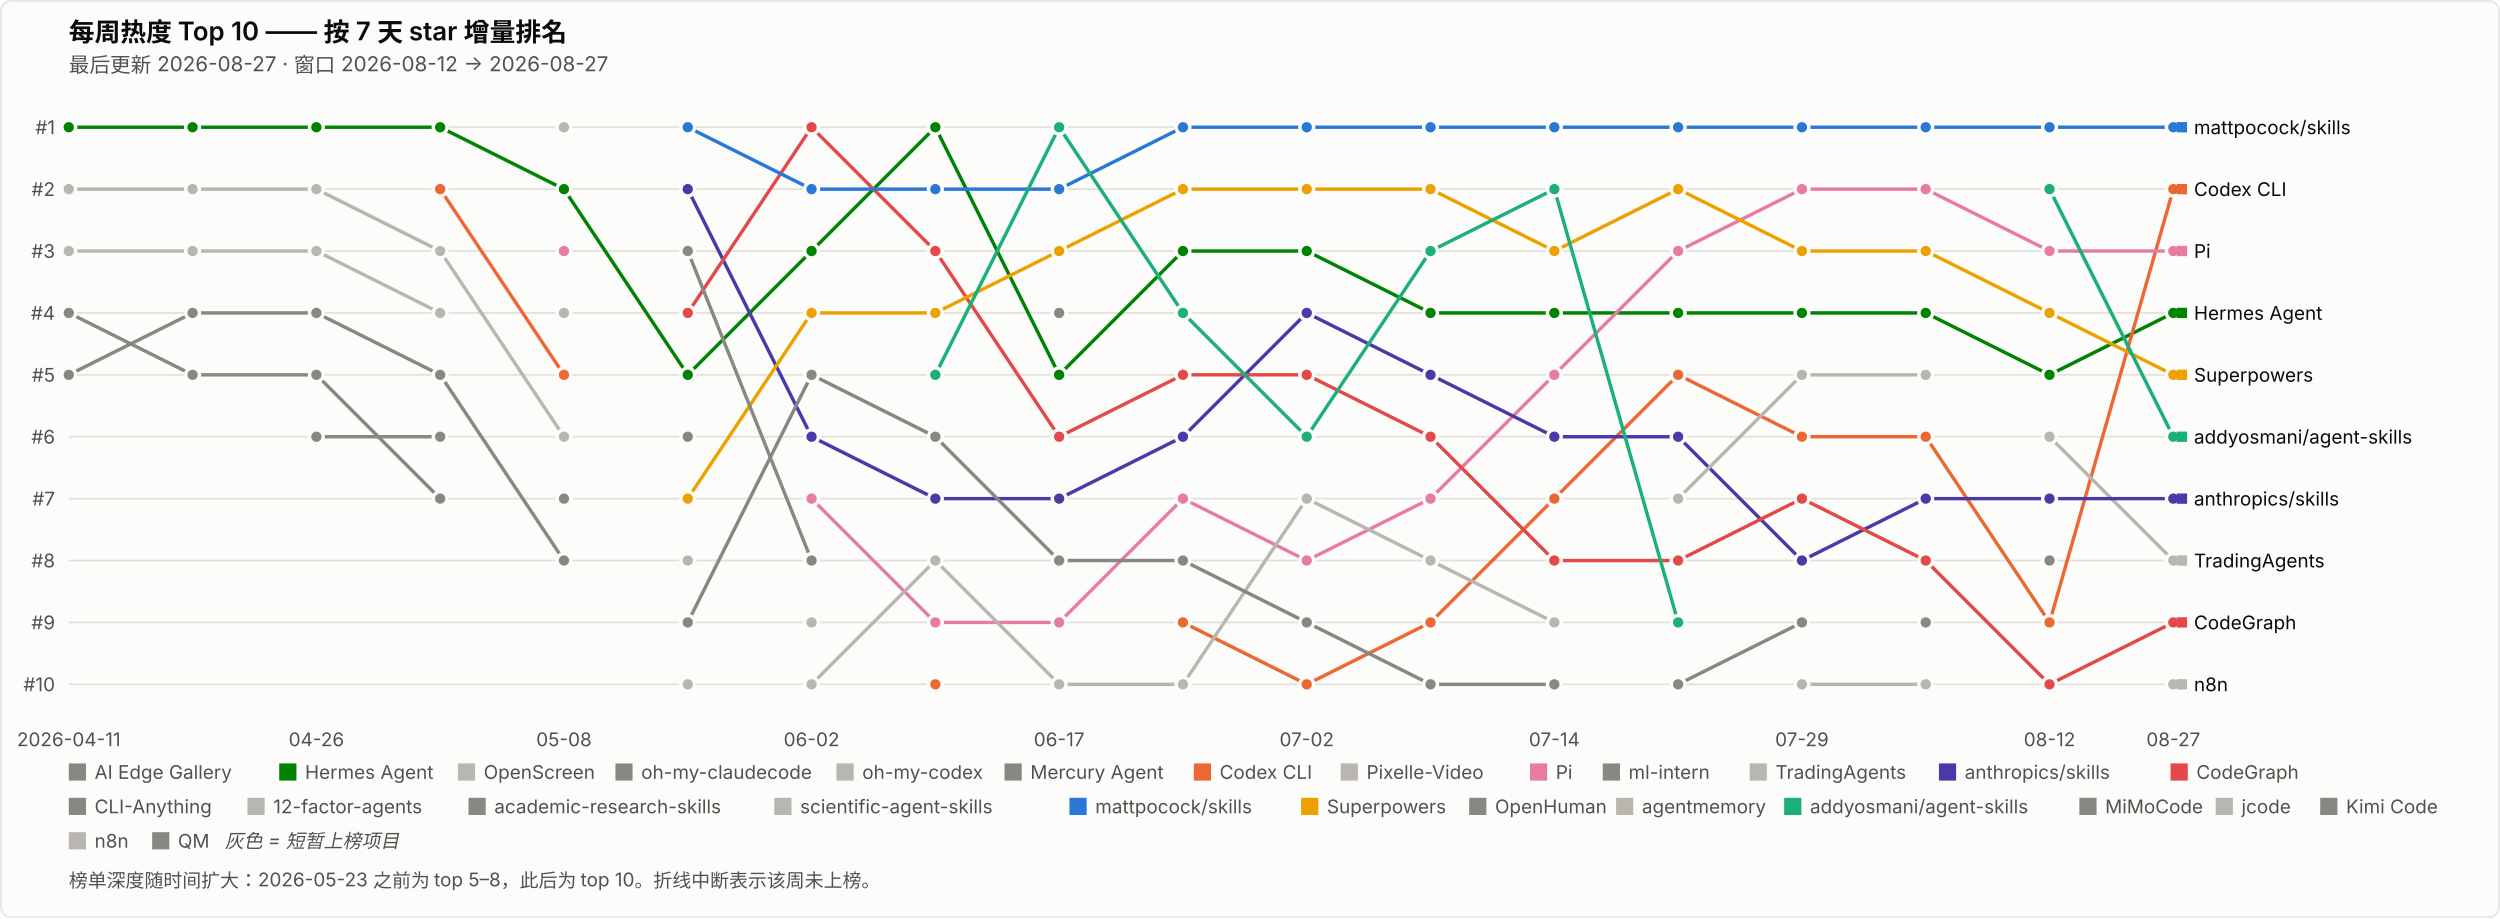
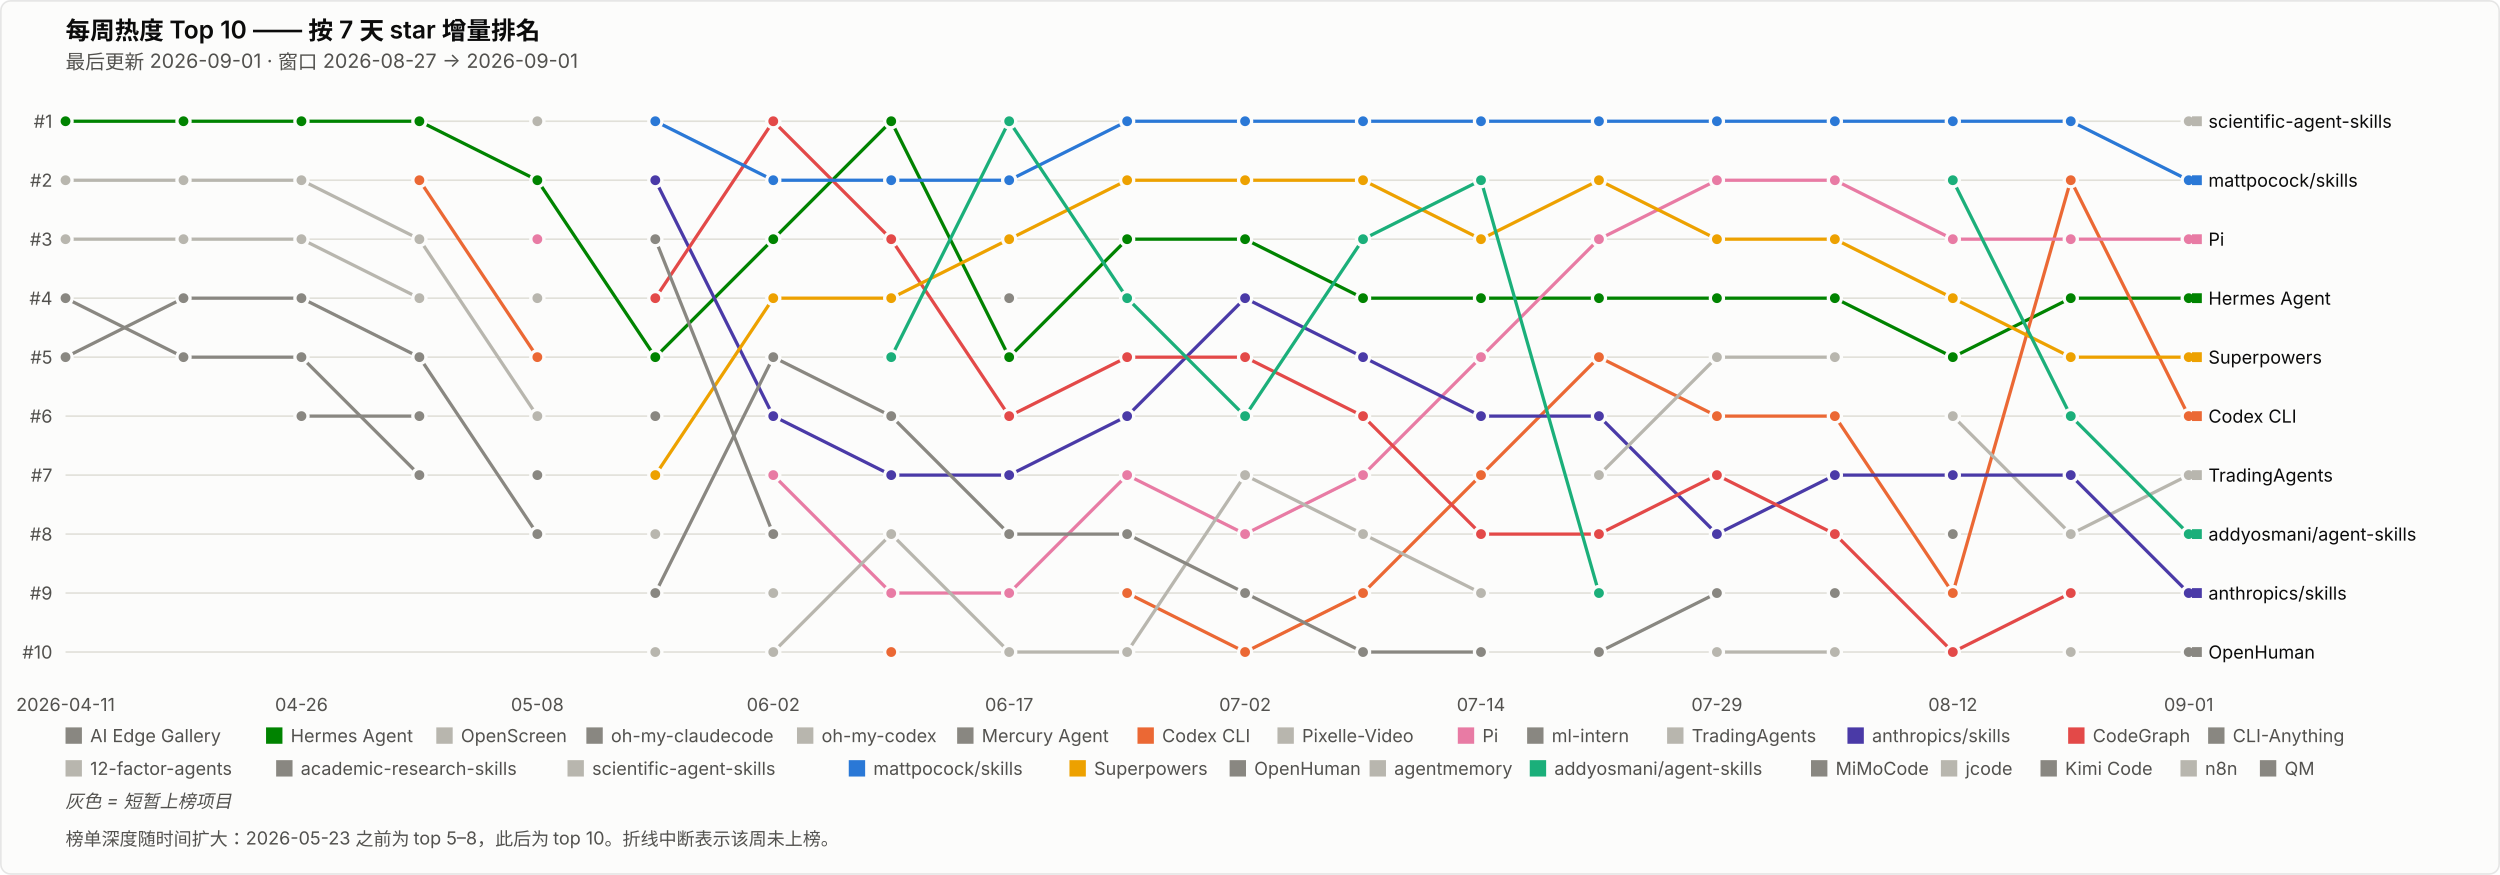
- <svg xmlns="http://www.w3.org/2000/svg" width="1454" height="534" viewBox="0 0 1454 534" font-family="system-ui, -apple-system, sans-serif">
-   <rect x="0.5" y="0.5" width="1453" height="533" fill="#fcfcfb" stroke="rgba(11,11,11,0.10)" rx="6" />
+ <svg xmlns="http://www.w3.org/2000/svg" width="1526" height="534" viewBox="0 0 1526 534" font-family="system-ui, -apple-system, sans-serif">
+   <rect x="0.5" y="0.5" width="1525" height="533" fill="#fcfcfb" stroke="rgba(11,11,11,0.10)" rx="6" />
  <text x="40" y="24" font-size="15" font-weight="600" fill="#0b0b0b">每周热度 Top 10 —— 按 7 天 star 增量排名</text>
-   <text x="40" y="42" font-size="12" fill="#52514e">最后更新 2026-08-27 · 窗口 2026-08-12 → 2026-08-27</text>
-   <line x1="40" y1="74.0" x2="1264" y2="74.0" stroke="#e1e0d9" stroke-width="1" />
+   <text x="40" y="42" font-size="12" fill="#52514e">最后更新 2026-09-01 · 窗口 2026-08-27 → 2026-09-01</text>
+   <line x1="40" y1="74.0" x2="1336" y2="74.0" stroke="#e1e0d9" stroke-width="1" />
  <text x="32" y="78.0" font-size="11" fill="#52514e" text-anchor="end">#1</text>
-   <line x1="40" y1="110.0" x2="1264" y2="110.0" stroke="#e1e0d9" stroke-width="1" />
+   <line x1="40" y1="110.0" x2="1336" y2="110.0" stroke="#e1e0d9" stroke-width="1" />
  <text x="32" y="114.0" font-size="11" fill="#52514e" text-anchor="end">#2</text>
-   <line x1="40" y1="146.0" x2="1264" y2="146.0" stroke="#e1e0d9" stroke-width="1" />
+   <line x1="40" y1="146.0" x2="1336" y2="146.0" stroke="#e1e0d9" stroke-width="1" />
  <text x="32" y="150.0" font-size="11" fill="#52514e" text-anchor="end">#3</text>
-   <line x1="40" y1="182.0" x2="1264" y2="182.0" stroke="#e1e0d9" stroke-width="1" />
+   <line x1="40" y1="182.0" x2="1336" y2="182.0" stroke="#e1e0d9" stroke-width="1" />
  <text x="32" y="186.0" font-size="11" fill="#52514e" text-anchor="end">#4</text>
-   <line x1="40" y1="218.0" x2="1264" y2="218.0" stroke="#e1e0d9" stroke-width="1" />
+   <line x1="40" y1="218.0" x2="1336" y2="218.0" stroke="#e1e0d9" stroke-width="1" />
  <text x="32" y="222.0" font-size="11" fill="#52514e" text-anchor="end">#5</text>
-   <line x1="40" y1="254.0" x2="1264" y2="254.0" stroke="#e1e0d9" stroke-width="1" />
+   <line x1="40" y1="254.0" x2="1336" y2="254.0" stroke="#e1e0d9" stroke-width="1" />
  <text x="32" y="258.0" font-size="11" fill="#52514e" text-anchor="end">#6</text>
-   <line x1="40" y1="290.0" x2="1264" y2="290.0" stroke="#e1e0d9" stroke-width="1" />
+   <line x1="40" y1="290.0" x2="1336" y2="290.0" stroke="#e1e0d9" stroke-width="1" />
  <text x="32" y="294.0" font-size="11" fill="#52514e" text-anchor="end">#7</text>
-   <line x1="40" y1="326.0" x2="1264" y2="326.0" stroke="#e1e0d9" stroke-width="1" />
+   <line x1="40" y1="326.0" x2="1336" y2="326.0" stroke="#e1e0d9" stroke-width="1" />
  <text x="32" y="330.0" font-size="11" fill="#52514e" text-anchor="end">#8</text>
-   <line x1="40" y1="362.0" x2="1264" y2="362.0" stroke="#e1e0d9" stroke-width="1" />
+   <line x1="40" y1="362.0" x2="1336" y2="362.0" stroke="#e1e0d9" stroke-width="1" />
  <text x="32" y="366.0" font-size="11" fill="#52514e" text-anchor="end">#9</text>
-   <line x1="40" y1="398.0" x2="1264" y2="398.0" stroke="#e1e0d9" stroke-width="1" />
+   <line x1="40" y1="398.0" x2="1336" y2="398.0" stroke="#e1e0d9" stroke-width="1" />
  <text x="32" y="402.0" font-size="11" fill="#52514e" text-anchor="end">#10</text>
  <text x="40" y="434" font-size="11" fill="#52514e" text-anchor="middle">2026-04-11</text>
  <text x="184" y="434" font-size="11" fill="#52514e" text-anchor="middle">04-26</text>
  <text x="328" y="434" font-size="11" fill="#52514e" text-anchor="middle">05-08</text>
  <text x="472" y="434" font-size="11" fill="#52514e" text-anchor="middle">06-02</text>
  <text x="616" y="434" font-size="11" fill="#52514e" text-anchor="middle">06-17</text>
  <text x="760" y="434" font-size="11" fill="#52514e" text-anchor="middle">07-02</text>
  <text x="904" y="434" font-size="11" fill="#52514e" text-anchor="middle">07-14</text>
  <text x="1048" y="434" font-size="11" fill="#52514e" text-anchor="middle">07-29</text>
  <text x="1192" y="434" font-size="11" fill="#52514e" text-anchor="middle">08-12</text>
-   <text x="1264" y="434" font-size="11" fill="#52514e" text-anchor="middle">08-27</text>
+   <text x="1336" y="434" font-size="11" fill="#52514e" text-anchor="middle">09-01</text>
  <polyline points="40,182.0 112,218.0 184,218.0 256,290.0" fill="none" stroke="#898781" stroke-width="2" stroke-linecap="round" stroke-linejoin="round" />
  <circle cx="40" cy="182.0" r="4" fill="#898781" stroke="#fcfcfb" stroke-width="2" />
  <circle cx="112" cy="218.0" r="4" fill="#898781" stroke="#fcfcfb" stroke-width="2" />
  <circle cx="184" cy="218.0" r="4" fill="#898781" stroke="#fcfcfb" stroke-width="2" />
  <circle cx="256" cy="290.0" r="4" fill="#898781" stroke="#fcfcfb" stroke-width="2" />
-   <polyline points="40,74.0 112,74.0 184,74.0 256,74.0 328,110.0 400,218.0 472,146.0 544,74.0 616,218.0 688,146.0 760,146.0 832,182.0 904,182.0 976,182.0 1048,182.0 1120,182.0 1192,218.0 1264,182.0" fill="none" stroke="#008300" stroke-width="2" stroke-linecap="round" stroke-linejoin="round" />
+   <polyline points="40,74.0 112,74.0 184,74.0 256,74.0 328,110.0 400,218.0 472,146.0 544,74.0 616,218.0 688,146.0 760,146.0 832,182.0 904,182.0 976,182.0 1048,182.0 1120,182.0 1192,218.0 1264,182.0 1336,182.0" fill="none" stroke="#008300" stroke-width="2" stroke-linecap="round" stroke-linejoin="round" />
  <circle cx="40" cy="74.0" r="4" fill="#008300" stroke="#fcfcfb" stroke-width="2" />
  <circle cx="112" cy="74.0" r="4" fill="#008300" stroke="#fcfcfb" stroke-width="2" />
  <circle cx="184" cy="74.0" r="4" fill="#008300" stroke="#fcfcfb" stroke-width="2" />
  <circle cx="256" cy="74.0" r="4" fill="#008300" stroke="#fcfcfb" stroke-width="2" />
  <circle cx="328" cy="110.0" r="4" fill="#008300" stroke="#fcfcfb" stroke-width="2" />
  <circle cx="400" cy="218.0" r="4" fill="#008300" stroke="#fcfcfb" stroke-width="2" />
  <circle cx="472" cy="146.0" r="4" fill="#008300" stroke="#fcfcfb" stroke-width="2" />
  <circle cx="544" cy="74.0" r="4" fill="#008300" stroke="#fcfcfb" stroke-width="2" />
  <circle cx="616" cy="218.0" r="4" fill="#008300" stroke="#fcfcfb" stroke-width="2" />
  <circle cx="688" cy="146.0" r="4" fill="#008300" stroke="#fcfcfb" stroke-width="2" />
  <circle cx="760" cy="146.0" r="4" fill="#008300" stroke="#fcfcfb" stroke-width="2" />
  <circle cx="832" cy="182.0" r="4" fill="#008300" stroke="#fcfcfb" stroke-width="2" />
  <circle cx="904" cy="182.0" r="4" fill="#008300" stroke="#fcfcfb" stroke-width="2" />
  <circle cx="976" cy="182.0" r="4" fill="#008300" stroke="#fcfcfb" stroke-width="2" />
  <circle cx="1048" cy="182.0" r="4" fill="#008300" stroke="#fcfcfb" stroke-width="2" />
  <circle cx="1120" cy="182.0" r="4" fill="#008300" stroke="#fcfcfb" stroke-width="2" />
  <circle cx="1192" cy="218.0" r="4" fill="#008300" stroke="#fcfcfb" stroke-width="2" />
  <circle cx="1264" cy="182.0" r="4" fill="#008300" stroke="#fcfcfb" stroke-width="2" />
+   <circle cx="1336" cy="182.0" r="4" fill="#008300" stroke="#fcfcfb" stroke-width="2" />
  <polyline points="40,110.0 112,110.0 184,110.0 256,146.0 328,254.0" fill="none" stroke="#b8b6ae" stroke-width="2" stroke-linecap="round" stroke-linejoin="round" />
  <circle cx="40" cy="110.0" r="4" fill="#b8b6ae" stroke="#fcfcfb" stroke-width="2" />
  <circle cx="112" cy="110.0" r="4" fill="#b8b6ae" stroke="#fcfcfb" stroke-width="2" />
  <circle cx="184" cy="110.0" r="4" fill="#b8b6ae" stroke="#fcfcfb" stroke-width="2" />
  <circle cx="256" cy="146.0" r="4" fill="#b8b6ae" stroke="#fcfcfb" stroke-width="2" />
  <circle cx="328" cy="254.0" r="4" fill="#b8b6ae" stroke="#fcfcfb" stroke-width="2" />
  <polyline points="40,218.0 112,182.0 184,182.0 256,218.0 328,326.0" fill="none" stroke="#898781" stroke-width="2" stroke-linecap="round" stroke-linejoin="round" />
  <circle cx="40" cy="218.0" r="4" fill="#898781" stroke="#fcfcfb" stroke-width="2" />
  <circle cx="112" cy="182.0" r="4" fill="#898781" stroke="#fcfcfb" stroke-width="2" />
  <circle cx="184" cy="182.0" r="4" fill="#898781" stroke="#fcfcfb" stroke-width="2" />
  <circle cx="256" cy="218.0" r="4" fill="#898781" stroke="#fcfcfb" stroke-width="2" />
  <circle cx="328" cy="326.0" r="4" fill="#898781" stroke="#fcfcfb" stroke-width="2" />
  <polyline points="40,146.0 112,146.0 184,146.0 256,182.0" fill="none" stroke="#b8b6ae" stroke-width="2" stroke-linecap="round" stroke-linejoin="round" />
  <circle cx="40" cy="146.0" r="4" fill="#b8b6ae" stroke="#fcfcfb" stroke-width="2" />
  <circle cx="112" cy="146.0" r="4" fill="#b8b6ae" stroke="#fcfcfb" stroke-width="2" />
  <circle cx="184" cy="146.0" r="4" fill="#b8b6ae" stroke="#fcfcfb" stroke-width="2" />
  <circle cx="256" cy="182.0" r="4" fill="#b8b6ae" stroke="#fcfcfb" stroke-width="2" />
  <polyline points="184,254.0 256,254.0" fill="none" stroke="#898781" stroke-width="2" stroke-linecap="round" stroke-linejoin="round" />
  <circle cx="184" cy="254.0" r="4" fill="#898781" stroke="#fcfcfb" stroke-width="2" />
  <circle cx="256" cy="254.0" r="4" fill="#898781" stroke="#fcfcfb" stroke-width="2" />
  <polyline points="256,110.0 328,218.0" fill="none" stroke="#eb6834" stroke-width="2" stroke-linecap="round" stroke-linejoin="round" />
  <circle cx="256" cy="110.0" r="4" fill="#eb6834" stroke="#fcfcfb" stroke-width="2" />
  <circle cx="328" cy="218.0" r="4" fill="#eb6834" stroke="#fcfcfb" stroke-width="2" />
  <circle cx="544" cy="398.0" r="4" fill="#eb6834" stroke="#fcfcfb" stroke-width="2" />
-   <polyline points="688,362.0 760,398.0 832,362.0 904,290.0 976,218.0 1048,254.0 1120,254.0 1192,362.0 1264,110.0" fill="none" stroke="#eb6834" stroke-width="2" stroke-linecap="round" stroke-linejoin="round" />
+   <polyline points="688,362.0 760,398.0 832,362.0 904,290.0 976,218.0 1048,254.0 1120,254.0 1192,362.0 1264,110.0 1336,254.0" fill="none" stroke="#eb6834" stroke-width="2" stroke-linecap="round" stroke-linejoin="round" />
  <circle cx="688" cy="362.0" r="4" fill="#eb6834" stroke="#fcfcfb" stroke-width="2" />
  <circle cx="760" cy="398.0" r="4" fill="#eb6834" stroke="#fcfcfb" stroke-width="2" />
  <circle cx="832" cy="362.0" r="4" fill="#eb6834" stroke="#fcfcfb" stroke-width="2" />
  <circle cx="904" cy="290.0" r="4" fill="#eb6834" stroke="#fcfcfb" stroke-width="2" />
  <circle cx="976" cy="218.0" r="4" fill="#eb6834" stroke="#fcfcfb" stroke-width="2" />
  <circle cx="1048" cy="254.0" r="4" fill="#eb6834" stroke="#fcfcfb" stroke-width="2" />
  <circle cx="1120" cy="254.0" r="4" fill="#eb6834" stroke="#fcfcfb" stroke-width="2" />
  <circle cx="1192" cy="362.0" r="4" fill="#eb6834" stroke="#fcfcfb" stroke-width="2" />
  <circle cx="1264" cy="110.0" r="4" fill="#eb6834" stroke="#fcfcfb" stroke-width="2" />
+   <circle cx="1336" cy="254.0" r="4" fill="#eb6834" stroke="#fcfcfb" stroke-width="2" />
  <circle cx="328" cy="182.0" r="4" fill="#b8b6ae" stroke="#fcfcfb" stroke-width="2" />
  <circle cx="328" cy="146.0" r="4" fill="#e87ba4" stroke="#fcfcfb" stroke-width="2" />
-   <polyline points="472,290.0 544,362.0 616,362.0 688,290.0 760,326.0 832,290.0 904,218.0 976,146.0 1048,110.0 1120,110.0 1192,146.0 1264,146.0" fill="none" stroke="#e87ba4" stroke-width="2" stroke-linecap="round" stroke-linejoin="round" />
+   <polyline points="472,290.0 544,362.0 616,362.0 688,290.0 760,326.0 832,290.0 904,218.0 976,146.0 1048,110.0 1120,110.0 1192,146.0 1264,146.0 1336,146.0" fill="none" stroke="#e87ba4" stroke-width="2" stroke-linecap="round" stroke-linejoin="round" />
  <circle cx="472" cy="290.0" r="4" fill="#e87ba4" stroke="#fcfcfb" stroke-width="2" />
  <circle cx="544" cy="362.0" r="4" fill="#e87ba4" stroke="#fcfcfb" stroke-width="2" />
  <circle cx="616" cy="362.0" r="4" fill="#e87ba4" stroke="#fcfcfb" stroke-width="2" />
  <circle cx="688" cy="290.0" r="4" fill="#e87ba4" stroke="#fcfcfb" stroke-width="2" />
  <circle cx="760" cy="326.0" r="4" fill="#e87ba4" stroke="#fcfcfb" stroke-width="2" />
  <circle cx="832" cy="290.0" r="4" fill="#e87ba4" stroke="#fcfcfb" stroke-width="2" />
  <circle cx="904" cy="218.0" r="4" fill="#e87ba4" stroke="#fcfcfb" stroke-width="2" />
  <circle cx="976" cy="146.0" r="4" fill="#e87ba4" stroke="#fcfcfb" stroke-width="2" />
  <circle cx="1048" cy="110.0" r="4" fill="#e87ba4" stroke="#fcfcfb" stroke-width="2" />
  <circle cx="1120" cy="110.0" r="4" fill="#e87ba4" stroke="#fcfcfb" stroke-width="2" />
  <circle cx="1192" cy="146.0" r="4" fill="#e87ba4" stroke="#fcfcfb" stroke-width="2" />
  <circle cx="1264" cy="146.0" r="4" fill="#e87ba4" stroke="#fcfcfb" stroke-width="2" />
+   <circle cx="1336" cy="146.0" r="4" fill="#e87ba4" stroke="#fcfcfb" stroke-width="2" />
  <circle cx="328" cy="290.0" r="4" fill="#898781" stroke="#fcfcfb" stroke-width="2" />
  <circle cx="328" cy="74.0" r="4" fill="#b8b6ae" stroke="#fcfcfb" stroke-width="2" />
  <polyline points="472,398.0 544,326.0 616,398.0 688,398.0 760,290.0 832,326.0 904,362.0" fill="none" stroke="#b8b6ae" stroke-width="2" stroke-linecap="round" stroke-linejoin="round" />
  <circle cx="472" cy="398.0" r="4" fill="#b8b6ae" stroke="#fcfcfb" stroke-width="2" />
  <circle cx="544" cy="326.0" r="4" fill="#b8b6ae" stroke="#fcfcfb" stroke-width="2" />
  <circle cx="616" cy="398.0" r="4" fill="#b8b6ae" stroke="#fcfcfb" stroke-width="2" />
  <circle cx="688" cy="398.0" r="4" fill="#b8b6ae" stroke="#fcfcfb" stroke-width="2" />
  <circle cx="760" cy="290.0" r="4" fill="#b8b6ae" stroke="#fcfcfb" stroke-width="2" />
  <circle cx="832" cy="326.0" r="4" fill="#b8b6ae" stroke="#fcfcfb" stroke-width="2" />
  <circle cx="904" cy="362.0" r="4" fill="#b8b6ae" stroke="#fcfcfb" stroke-width="2" />
-   <polyline points="1192,254.0 1264,326.0" fill="none" stroke="#b8b6ae" stroke-width="2" stroke-linecap="round" stroke-linejoin="round" />
+   <polyline points="1192,254.0 1264,326.0 1336,290.0" fill="none" stroke="#b8b6ae" stroke-width="2" stroke-linecap="round" stroke-linejoin="round" />
  <circle cx="1192" cy="254.0" r="4" fill="#b8b6ae" stroke="#fcfcfb" stroke-width="2" />
  <circle cx="1264" cy="326.0" r="4" fill="#b8b6ae" stroke="#fcfcfb" stroke-width="2" />
-   <polyline points="400,110.0 472,254.0 544,290.0 616,290.0 688,254.0 760,182.0 832,218.0 904,254.0 976,254.0 1048,326.0 1120,290.0 1192,290.0 1264,290.0" fill="none" stroke="#4a3aa7" stroke-width="2" stroke-linecap="round" stroke-linejoin="round" />
+   <circle cx="1336" cy="290.0" r="4" fill="#b8b6ae" stroke="#fcfcfb" stroke-width="2" />
+   <polyline points="400,110.0 472,254.0 544,290.0 616,290.0 688,254.0 760,182.0 832,218.0 904,254.0 976,254.0 1048,326.0 1120,290.0 1192,290.0 1264,290.0 1336,362.0" fill="none" stroke="#4a3aa7" stroke-width="2" stroke-linecap="round" stroke-linejoin="round" />
  <circle cx="400" cy="110.0" r="4" fill="#4a3aa7" stroke="#fcfcfb" stroke-width="2" />
  <circle cx="472" cy="254.0" r="4" fill="#4a3aa7" stroke="#fcfcfb" stroke-width="2" />
  <circle cx="544" cy="290.0" r="4" fill="#4a3aa7" stroke="#fcfcfb" stroke-width="2" />
  <circle cx="616" cy="290.0" r="4" fill="#4a3aa7" stroke="#fcfcfb" stroke-width="2" />
  <circle cx="688" cy="254.0" r="4" fill="#4a3aa7" stroke="#fcfcfb" stroke-width="2" />
  <circle cx="760" cy="182.0" r="4" fill="#4a3aa7" stroke="#fcfcfb" stroke-width="2" />
  <circle cx="832" cy="218.0" r="4" fill="#4a3aa7" stroke="#fcfcfb" stroke-width="2" />
  <circle cx="904" cy="254.0" r="4" fill="#4a3aa7" stroke="#fcfcfb" stroke-width="2" />
  <circle cx="976" cy="254.0" r="4" fill="#4a3aa7" stroke="#fcfcfb" stroke-width="2" />
  <circle cx="1048" cy="326.0" r="4" fill="#4a3aa7" stroke="#fcfcfb" stroke-width="2" />
  <circle cx="1120" cy="290.0" r="4" fill="#4a3aa7" stroke="#fcfcfb" stroke-width="2" />
  <circle cx="1192" cy="290.0" r="4" fill="#4a3aa7" stroke="#fcfcfb" stroke-width="2" />
  <circle cx="1264" cy="290.0" r="4" fill="#4a3aa7" stroke="#fcfcfb" stroke-width="2" />
+   <circle cx="1336" cy="362.0" r="4" fill="#4a3aa7" stroke="#fcfcfb" stroke-width="2" />
  <polyline points="400,182.0 472,74.0 544,146.0 616,254.0 688,218.0 760,218.0 832,254.0 904,326.0 976,326.0 1048,290.0 1120,326.0 1192,398.0 1264,362.0" fill="none" stroke="#e34948" stroke-width="2" stroke-linecap="round" stroke-linejoin="round" />
  <circle cx="400" cy="182.0" r="4" fill="#e34948" stroke="#fcfcfb" stroke-width="2" />
  <circle cx="472" cy="74.0" r="4" fill="#e34948" stroke="#fcfcfb" stroke-width="2" />
  <circle cx="544" cy="146.0" r="4" fill="#e34948" stroke="#fcfcfb" stroke-width="2" />
  <circle cx="616" cy="254.0" r="4" fill="#e34948" stroke="#fcfcfb" stroke-width="2" />
  <circle cx="688" cy="218.0" r="4" fill="#e34948" stroke="#fcfcfb" stroke-width="2" />
  <circle cx="760" cy="218.0" r="4" fill="#e34948" stroke="#fcfcfb" stroke-width="2" />
  <circle cx="832" cy="254.0" r="4" fill="#e34948" stroke="#fcfcfb" stroke-width="2" />
  <circle cx="904" cy="326.0" r="4" fill="#e34948" stroke="#fcfcfb" stroke-width="2" />
  <circle cx="976" cy="326.0" r="4" fill="#e34948" stroke="#fcfcfb" stroke-width="2" />
  <circle cx="1048" cy="290.0" r="4" fill="#e34948" stroke="#fcfcfb" stroke-width="2" />
  <circle cx="1120" cy="326.0" r="4" fill="#e34948" stroke="#fcfcfb" stroke-width="2" />
  <circle cx="1192" cy="398.0" r="4" fill="#e34948" stroke="#fcfcfb" stroke-width="2" />
  <circle cx="1264" cy="362.0" r="4" fill="#e34948" stroke="#fcfcfb" stroke-width="2" />
  <circle cx="400" cy="254.0" r="4" fill="#898781" stroke="#fcfcfb" stroke-width="2" />
  <circle cx="400" cy="398.0" r="4" fill="#b8b6ae" stroke="#fcfcfb" stroke-width="2" />
  <polyline points="400,362.0 472,218.0 544,254.0 616,326.0 688,326.0 760,362.0 832,398.0 904,398.0" fill="none" stroke="#898781" stroke-width="2" stroke-linecap="round" stroke-linejoin="round" />
  <circle cx="400" cy="362.0" r="4" fill="#898781" stroke="#fcfcfb" stroke-width="2" />
  <circle cx="472" cy="218.0" r="4" fill="#898781" stroke="#fcfcfb" stroke-width="2" />
  <circle cx="544" cy="254.0" r="4" fill="#898781" stroke="#fcfcfb" stroke-width="2" />
  <circle cx="616" cy="326.0" r="4" fill="#898781" stroke="#fcfcfb" stroke-width="2" />
  <circle cx="688" cy="326.0" r="4" fill="#898781" stroke="#fcfcfb" stroke-width="2" />
  <circle cx="760" cy="362.0" r="4" fill="#898781" stroke="#fcfcfb" stroke-width="2" />
  <circle cx="832" cy="398.0" r="4" fill="#898781" stroke="#fcfcfb" stroke-width="2" />
  <circle cx="904" cy="398.0" r="4" fill="#898781" stroke="#fcfcfb" stroke-width="2" />
  <circle cx="1120" cy="362.0" r="4" fill="#898781" stroke="#fcfcfb" stroke-width="2" />
  <circle cx="400" cy="326.0" r="4" fill="#b8b6ae" stroke="#fcfcfb" stroke-width="2" />
-   <polyline points="400,74.0 472,110.0 544,110.0 616,110.0 688,74.0 760,74.0 832,74.0 904,74.0 976,74.0 1048,74.0 1120,74.0 1192,74.0 1264,74.0" fill="none" stroke="#2a78d6" stroke-width="2" stroke-linecap="round" stroke-linejoin="round" />
+   <circle cx="1336" cy="74.0" r="4" fill="#b8b6ae" stroke="#fcfcfb" stroke-width="2" />
+   <polyline points="400,74.0 472,110.0 544,110.0 616,110.0 688,74.0 760,74.0 832,74.0 904,74.0 976,74.0 1048,74.0 1120,74.0 1192,74.0 1264,74.0 1336,110.0" fill="none" stroke="#2a78d6" stroke-width="2" stroke-linecap="round" stroke-linejoin="round" />
  <circle cx="400" cy="74.0" r="4" fill="#2a78d6" stroke="#fcfcfb" stroke-width="2" />
  <circle cx="472" cy="110.0" r="4" fill="#2a78d6" stroke="#fcfcfb" stroke-width="2" />
  <circle cx="544" cy="110.0" r="4" fill="#2a78d6" stroke="#fcfcfb" stroke-width="2" />
  <circle cx="616" cy="110.0" r="4" fill="#2a78d6" stroke="#fcfcfb" stroke-width="2" />
  <circle cx="688" cy="74.0" r="4" fill="#2a78d6" stroke="#fcfcfb" stroke-width="2" />
  <circle cx="760" cy="74.0" r="4" fill="#2a78d6" stroke="#fcfcfb" stroke-width="2" />
  <circle cx="832" cy="74.0" r="4" fill="#2a78d6" stroke="#fcfcfb" stroke-width="2" />
  <circle cx="904" cy="74.0" r="4" fill="#2a78d6" stroke="#fcfcfb" stroke-width="2" />
  <circle cx="976" cy="74.0" r="4" fill="#2a78d6" stroke="#fcfcfb" stroke-width="2" />
  <circle cx="1048" cy="74.0" r="4" fill="#2a78d6" stroke="#fcfcfb" stroke-width="2" />
  <circle cx="1120" cy="74.0" r="4" fill="#2a78d6" stroke="#fcfcfb" stroke-width="2" />
  <circle cx="1192" cy="74.0" r="4" fill="#2a78d6" stroke="#fcfcfb" stroke-width="2" />
  <circle cx="1264" cy="74.0" r="4" fill="#2a78d6" stroke="#fcfcfb" stroke-width="2" />
-   <polyline points="400,290.0 472,182.0 544,182.0 616,146.0 688,110.0 760,110.0 832,110.0 904,146.0 976,110.0 1048,146.0 1120,146.0 1192,182.0 1264,218.0" fill="none" stroke="#eda100" stroke-width="2" stroke-linecap="round" stroke-linejoin="round" />
+   <circle cx="1336" cy="110.0" r="4" fill="#2a78d6" stroke="#fcfcfb" stroke-width="2" />
+   <polyline points="400,290.0 472,182.0 544,182.0 616,146.0 688,110.0 760,110.0 832,110.0 904,146.0 976,110.0 1048,146.0 1120,146.0 1192,182.0 1264,218.0 1336,218.0" fill="none" stroke="#eda100" stroke-width="2" stroke-linecap="round" stroke-linejoin="round" />
  <circle cx="400" cy="290.0" r="4" fill="#eda100" stroke="#fcfcfb" stroke-width="2" />
  <circle cx="472" cy="182.0" r="4" fill="#eda100" stroke="#fcfcfb" stroke-width="2" />
  <circle cx="544" cy="182.0" r="4" fill="#eda100" stroke="#fcfcfb" stroke-width="2" />
  <circle cx="616" cy="146.0" r="4" fill="#eda100" stroke="#fcfcfb" stroke-width="2" />
  <circle cx="688" cy="110.0" r="4" fill="#eda100" stroke="#fcfcfb" stroke-width="2" />
  <circle cx="760" cy="110.0" r="4" fill="#eda100" stroke="#fcfcfb" stroke-width="2" />
  <circle cx="832" cy="110.0" r="4" fill="#eda100" stroke="#fcfcfb" stroke-width="2" />
  <circle cx="904" cy="146.0" r="4" fill="#eda100" stroke="#fcfcfb" stroke-width="2" />
  <circle cx="976" cy="110.0" r="4" fill="#eda100" stroke="#fcfcfb" stroke-width="2" />
  <circle cx="1048" cy="146.0" r="4" fill="#eda100" stroke="#fcfcfb" stroke-width="2" />
  <circle cx="1120" cy="146.0" r="4" fill="#eda100" stroke="#fcfcfb" stroke-width="2" />
  <circle cx="1192" cy="182.0" r="4" fill="#eda100" stroke="#fcfcfb" stroke-width="2" />
  <circle cx="1264" cy="218.0" r="4" fill="#eda100" stroke="#fcfcfb" stroke-width="2" />
+   <circle cx="1336" cy="218.0" r="4" fill="#eda100" stroke="#fcfcfb" stroke-width="2" />
  <polyline points="400,146.0 472,326.0" fill="none" stroke="#898781" stroke-width="2" stroke-linecap="round" stroke-linejoin="round" />
  <circle cx="400" cy="146.0" r="4" fill="#898781" stroke="#fcfcfb" stroke-width="2" />
  <circle cx="472" cy="326.0" r="4" fill="#898781" stroke="#fcfcfb" stroke-width="2" />
+   <circle cx="1336" cy="398.0" r="4" fill="#898781" stroke="#fcfcfb" stroke-width="2" />
  <circle cx="472" cy="362.0" r="4" fill="#b8b6ae" stroke="#fcfcfb" stroke-width="2" />
  <polyline points="544,218.0 616,74.0 688,182.0 760,254.0 832,146.0 904,110.0 976,362.0" fill="none" stroke="#1baf7a" stroke-width="2" stroke-linecap="round" stroke-linejoin="round" />
  <circle cx="544" cy="218.0" r="4" fill="#1baf7a" stroke="#fcfcfb" stroke-width="2" />
  <circle cx="616" cy="74.0" r="4" fill="#1baf7a" stroke="#fcfcfb" stroke-width="2" />
  <circle cx="688" cy="182.0" r="4" fill="#1baf7a" stroke="#fcfcfb" stroke-width="2" />
  <circle cx="760" cy="254.0" r="4" fill="#1baf7a" stroke="#fcfcfb" stroke-width="2" />
  <circle cx="832" cy="146.0" r="4" fill="#1baf7a" stroke="#fcfcfb" stroke-width="2" />
  <circle cx="904" cy="110.0" r="4" fill="#1baf7a" stroke="#fcfcfb" stroke-width="2" />
  <circle cx="976" cy="362.0" r="4" fill="#1baf7a" stroke="#fcfcfb" stroke-width="2" />
-   <polyline points="1192,110.0 1264,254.0" fill="none" stroke="#1baf7a" stroke-width="2" stroke-linecap="round" stroke-linejoin="round" />
+   <polyline points="1192,110.0 1264,254.0 1336,326.0" fill="none" stroke="#1baf7a" stroke-width="2" stroke-linecap="round" stroke-linejoin="round" />
  <circle cx="1192" cy="110.0" r="4" fill="#1baf7a" stroke="#fcfcfb" stroke-width="2" />
  <circle cx="1264" cy="254.0" r="4" fill="#1baf7a" stroke="#fcfcfb" stroke-width="2" />
+   <circle cx="1336" cy="326.0" r="4" fill="#1baf7a" stroke="#fcfcfb" stroke-width="2" />
  <circle cx="616" cy="182.0" r="4" fill="#898781" stroke="#fcfcfb" stroke-width="2" />
  <polyline points="976,290.0 1048,218.0 1120,218.0" fill="none" stroke="#b8b6ae" stroke-width="2" stroke-linecap="round" stroke-linejoin="round" />
  <circle cx="976" cy="290.0" r="4" fill="#b8b6ae" stroke="#fcfcfb" stroke-width="2" />
  <circle cx="1048" cy="218.0" r="4" fill="#b8b6ae" stroke="#fcfcfb" stroke-width="2" />
  <circle cx="1120" cy="218.0" r="4" fill="#b8b6ae" stroke="#fcfcfb" stroke-width="2" />
  <polyline points="976,398.0 1048,362.0" fill="none" stroke="#898781" stroke-width="2" stroke-linecap="round" stroke-linejoin="round" />
  <circle cx="976" cy="398.0" r="4" fill="#898781" stroke="#fcfcfb" stroke-width="2" />
  <circle cx="1048" cy="362.0" r="4" fill="#898781" stroke="#fcfcfb" stroke-width="2" />
  <polyline points="1048,398.0 1120,398.0" fill="none" stroke="#b8b6ae" stroke-width="2" stroke-linecap="round" stroke-linejoin="round" />
  <circle cx="1048" cy="398.0" r="4" fill="#b8b6ae" stroke="#fcfcfb" stroke-width="2" />
  <circle cx="1120" cy="398.0" r="4" fill="#b8b6ae" stroke="#fcfcfb" stroke-width="2" />
  <circle cx="1264" cy="398.0" r="4" fill="#b8b6ae" stroke="#fcfcfb" stroke-width="2" />
  <circle cx="1192" cy="326.0" r="4" fill="#898781" stroke="#fcfcfb" stroke-width="2" />
-   <text x="1276" y="78.0" font-size="11" fill="#0b0b0b">mattpocock/skills</text>
-   <rect x="1266" y="71.0" width="6" height="6" fill="#2a78d6" />
-   <text x="1276" y="114.0" font-size="11" fill="#0b0b0b">Codex CLI</text>
-   <rect x="1266" y="107.0" width="6" height="6" fill="#eb6834" />
-   <text x="1276" y="150.0" font-size="11" fill="#0b0b0b">Pi</text>
-   <rect x="1266" y="143.0" width="6" height="6" fill="#e87ba4" />
-   <text x="1276" y="186.0" font-size="11" fill="#0b0b0b">Hermes Agent</text>
-   <rect x="1266" y="179.0" width="6" height="6" fill="#008300" />
-   <text x="1276" y="222.0" font-size="11" fill="#0b0b0b">Superpowers</text>
-   <rect x="1266" y="215.0" width="6" height="6" fill="#eda100" />
-   <text x="1276" y="258.0" font-size="11" fill="#0b0b0b">addyosmani/agent-skills</text>
-   <rect x="1266" y="251.0" width="6" height="6" fill="#1baf7a" />
-   <text x="1276" y="294.0" font-size="11" fill="#0b0b0b">anthropics/skills</text>
-   <rect x="1266" y="287.0" width="6" height="6" fill="#4a3aa7" />
-   <text x="1276" y="330.0" font-size="11" fill="#0b0b0b">TradingAgents</text>
-   <rect x="1266" y="323.0" width="6" height="6" fill="#b8b6ae" />
-   <text x="1276" y="366.0" font-size="11" fill="#0b0b0b">CodeGraph</text>
-   <rect x="1266" y="359.0" width="6" height="6" fill="#e34948" />
-   <text x="1276" y="402.0" font-size="11" fill="#0b0b0b">n8n</text>
-   <rect x="1266" y="395.0" width="6" height="6" fill="#b8b6ae" />
+   <text x="1348" y="78.0" font-size="11" fill="#0b0b0b">scientific-agent-skills</text>
+   <rect x="1338" y="71.0" width="6" height="6" fill="#b8b6ae" />
+   <text x="1348" y="114.0" font-size="11" fill="#0b0b0b">mattpocock/skills</text>
+   <rect x="1338" y="107.0" width="6" height="6" fill="#2a78d6" />
+   <text x="1348" y="150.0" font-size="11" fill="#0b0b0b">Pi</text>
+   <rect x="1338" y="143.0" width="6" height="6" fill="#e87ba4" />
+   <text x="1348" y="186.0" font-size="11" fill="#0b0b0b">Hermes Agent</text>
+   <rect x="1338" y="179.0" width="6" height="6" fill="#008300" />
+   <text x="1348" y="222.0" font-size="11" fill="#0b0b0b">Superpowers</text>
+   <rect x="1338" y="215.0" width="6" height="6" fill="#eda100" />
+   <text x="1348" y="258.0" font-size="11" fill="#0b0b0b">Codex CLI</text>
+   <rect x="1338" y="251.0" width="6" height="6" fill="#eb6834" />
+   <text x="1348" y="294.0" font-size="11" fill="#0b0b0b">TradingAgents</text>
+   <rect x="1338" y="287.0" width="6" height="6" fill="#b8b6ae" />
+   <text x="1348" y="330.0" font-size="11" fill="#0b0b0b">addyosmani/agent-skills</text>
+   <rect x="1338" y="323.0" width="6" height="6" fill="#1baf7a" />
+   <text x="1348" y="366.0" font-size="11" fill="#0b0b0b">anthropics/skills</text>
+   <rect x="1338" y="359.0" width="6" height="6" fill="#4a3aa7" />
+   <text x="1348" y="402.0" font-size="11" fill="#0b0b0b">OpenHuman</text>
+   <rect x="1338" y="395.0" width="6" height="6" fill="#898781" />
  <rect x="40" y="444" width="10" height="10" fill="#898781" />
  <text x="55" y="453" font-size="11" fill="#52514e">AI Edge Gallery</text>
  <rect x="162.4" y="444" width="10" height="10" fill="#008300" />
  <text x="177.4" y="453" font-size="11" fill="#52514e">Hermes Agent</text>
  <rect x="266.32" y="444" width="10" height="10" fill="#b8b6ae" />
  <text x="281.32" y="453" font-size="11" fill="#52514e">OpenScreen</text>
  <rect x="357.92" y="444" width="10" height="10" fill="#898781" />
  <text x="372.92" y="453" font-size="11" fill="#52514e">oh-my-claudecode</text>
  <rect x="486.48" y="444" width="10" height="10" fill="#b8b6ae" />
  <text x="501.48" y="453" font-size="11" fill="#52514e">oh-my-codex</text>
  <rect x="584.24" y="444" width="10" height="10" fill="#898781" />
  <text x="599.24" y="453" font-size="11" fill="#52514e">Mercury Agent</text>
  <rect x="694.32" y="444" width="10" height="10" fill="#eb6834" />
  <text x="709.32" y="453" font-size="11" fill="#52514e">Codex CLI</text>
  <rect x="779.76" y="444" width="10" height="10" fill="#b8b6ae" />
  <text x="794.76" y="453" font-size="11" fill="#52514e">Pixelle-Video</text>
  <rect x="889.84" y="444" width="10" height="10" fill="#e87ba4" />
  <text x="904.84" y="453" font-size="11" fill="#52514e">Pi</text>
  <rect x="932.16" y="444" width="10" height="10" fill="#898781" />
  <text x="947.16" y="453" font-size="11" fill="#52514e">ml-intern</text>
  <rect x="1017.6" y="444" width="10" height="10" fill="#b8b6ae" />
  <text x="1032.6" y="453" font-size="11" fill="#52514e">TradingAgents</text>
  <rect x="1127.68" y="444" width="10" height="10" fill="#4a3aa7" />
  <text x="1142.68" y="453" font-size="11" fill="#52514e">anthropics/skills</text>
  <rect x="1262.4" y="444" width="10" height="10" fill="#e34948" />
  <text x="1277.4" y="453" font-size="11" fill="#52514e">CodeGraph</text>
-   <rect x="40" y="464" width="10" height="10" fill="#898781" />
-   <text x="55" y="473" font-size="11" fill="#52514e">CLI-Anything</text>
-   <rect x="143.92" y="464" width="10" height="10" fill="#b8b6ae" />
-   <text x="158.92" y="473" font-size="11" fill="#52514e">12-factor-agents</text>
-   <rect x="272.48" y="464" width="10" height="10" fill="#898781" />
-   <text x="287.48" y="473" font-size="11" fill="#52514e">academic-research-skills</text>
-   <rect x="450.32" y="464" width="10" height="10" fill="#b8b6ae" />
-   <text x="465.32" y="473" font-size="11" fill="#52514e">scientific-agent-skills</text>
-   <rect x="622" y="464" width="10" height="10" fill="#2a78d6" />
-   <text x="637" y="473" font-size="11" fill="#52514e">mattpocock/skills</text>
-   <rect x="756.72" y="464" width="10" height="10" fill="#eda100" />
-   <text x="771.72" y="473" font-size="11" fill="#52514e">Superpowers</text>
-   <rect x="854.48" y="464" width="10" height="10" fill="#898781" />
-   <text x="869.48" y="473" font-size="11" fill="#52514e">OpenHuman</text>
-   <rect x="939.92" y="464" width="10" height="10" fill="#b8b6ae" />
-   <text x="954.92" y="473" font-size="11" fill="#52514e">agentmemory</text>
-   <rect x="1037.68" y="464" width="10" height="10" fill="#1baf7a" />
-   <text x="1052.68" y="473" font-size="11" fill="#52514e">addyosmani/agent-skills</text>
-   <rect x="1209.36" y="464" width="10" height="10" fill="#898781" />
-   <text x="1224.36" y="473" font-size="11" fill="#52514e">MiMoCode</text>
-   <rect x="1288.64" y="464" width="10" height="10" fill="#b8b6ae" />
-   <text x="1303.64" y="473" font-size="11" fill="#52514e">jcode</text>
-   <rect x="1349.44" y="464" width="10" height="10" fill="#898781" />
-   <text x="1364.44" y="473" font-size="11" fill="#52514e">Kimi Code</text>
-   <rect x="40" y="484" width="10" height="10" fill="#b8b6ae" />
-   <text x="55" y="493" font-size="11" fill="#52514e">n8n</text>
-   <rect x="88.48" y="484" width="10" height="10" fill="#898781" />
-   <text x="103.48" y="493" font-size="11" fill="#52514e">QM</text>
-   <text x="130.8" y="493" font-size="11" font-style="italic" fill="#52514e">灰色 = 短暂上榜项目</text>
+   <rect x="1347.84" y="444" width="10" height="10" fill="#898781" />
+   <text x="1362.84" y="453" font-size="11" fill="#52514e">CLI-Anything</text>
+   <rect x="40" y="464" width="10" height="10" fill="#b8b6ae" />
+   <text x="55" y="473" font-size="11" fill="#52514e">12-factor-agents</text>
+   <rect x="168.56" y="464" width="10" height="10" fill="#898781" />
+   <text x="183.56" y="473" font-size="11" fill="#52514e">academic-research-skills</text>
+   <rect x="346.4" y="464" width="10" height="10" fill="#b8b6ae" />
+   <text x="361.4" y="473" font-size="11" fill="#52514e">scientific-agent-skills</text>
+   <rect x="518.08" y="464" width="10" height="10" fill="#2a78d6" />
+   <text x="533.08" y="473" font-size="11" fill="#52514e">mattpocock/skills</text>
+   <rect x="652.8" y="464" width="10" height="10" fill="#eda100" />
+   <text x="667.8" y="473" font-size="11" fill="#52514e">Superpowers</text>
+   <rect x="750.56" y="464" width="10" height="10" fill="#898781" />
+   <text x="765.56" y="473" font-size="11" fill="#52514e">OpenHuman</text>
+   <rect x="836.0" y="464" width="10" height="10" fill="#b8b6ae" />
+   <text x="851.0" y="473" font-size="11" fill="#52514e">agentmemory</text>
+   <rect x="933.76" y="464" width="10" height="10" fill="#1baf7a" />
+   <text x="948.76" y="473" font-size="11" fill="#52514e">addyosmani/agent-skills</text>
+   <rect x="1105.44" y="464" width="10" height="10" fill="#898781" />
+   <text x="1120.44" y="473" font-size="11" fill="#52514e">MiMoCode</text>
+   <rect x="1184.72" y="464" width="10" height="10" fill="#b8b6ae" />
+   <text x="1199.72" y="473" font-size="11" fill="#52514e">jcode</text>
+   <rect x="1245.52" y="464" width="10" height="10" fill="#898781" />
+   <text x="1260.52" y="473" font-size="11" fill="#52514e">Kimi Code</text>
+   <rect x="1330.96" y="464" width="10" height="10" fill="#b8b6ae" />
+   <text x="1345.96" y="473" font-size="11" fill="#52514e">n8n</text>
+   <rect x="1379.44" y="464" width="10" height="10" fill="#898781" />
+   <text x="1394.44" y="473" font-size="11" fill="#52514e">QM</text>
+   <text x="40" y="493" font-size="11" font-style="italic" fill="#52514e">灰色 = 短暂上榜项目</text>
  <text x="40" y="516" font-size="11" fill="#52514e">榜单深度随时间扩大：2026-05-23 之前为 top 5–8，此后为 top 10。折线中断表示该周未上榜。</text>
</svg>
